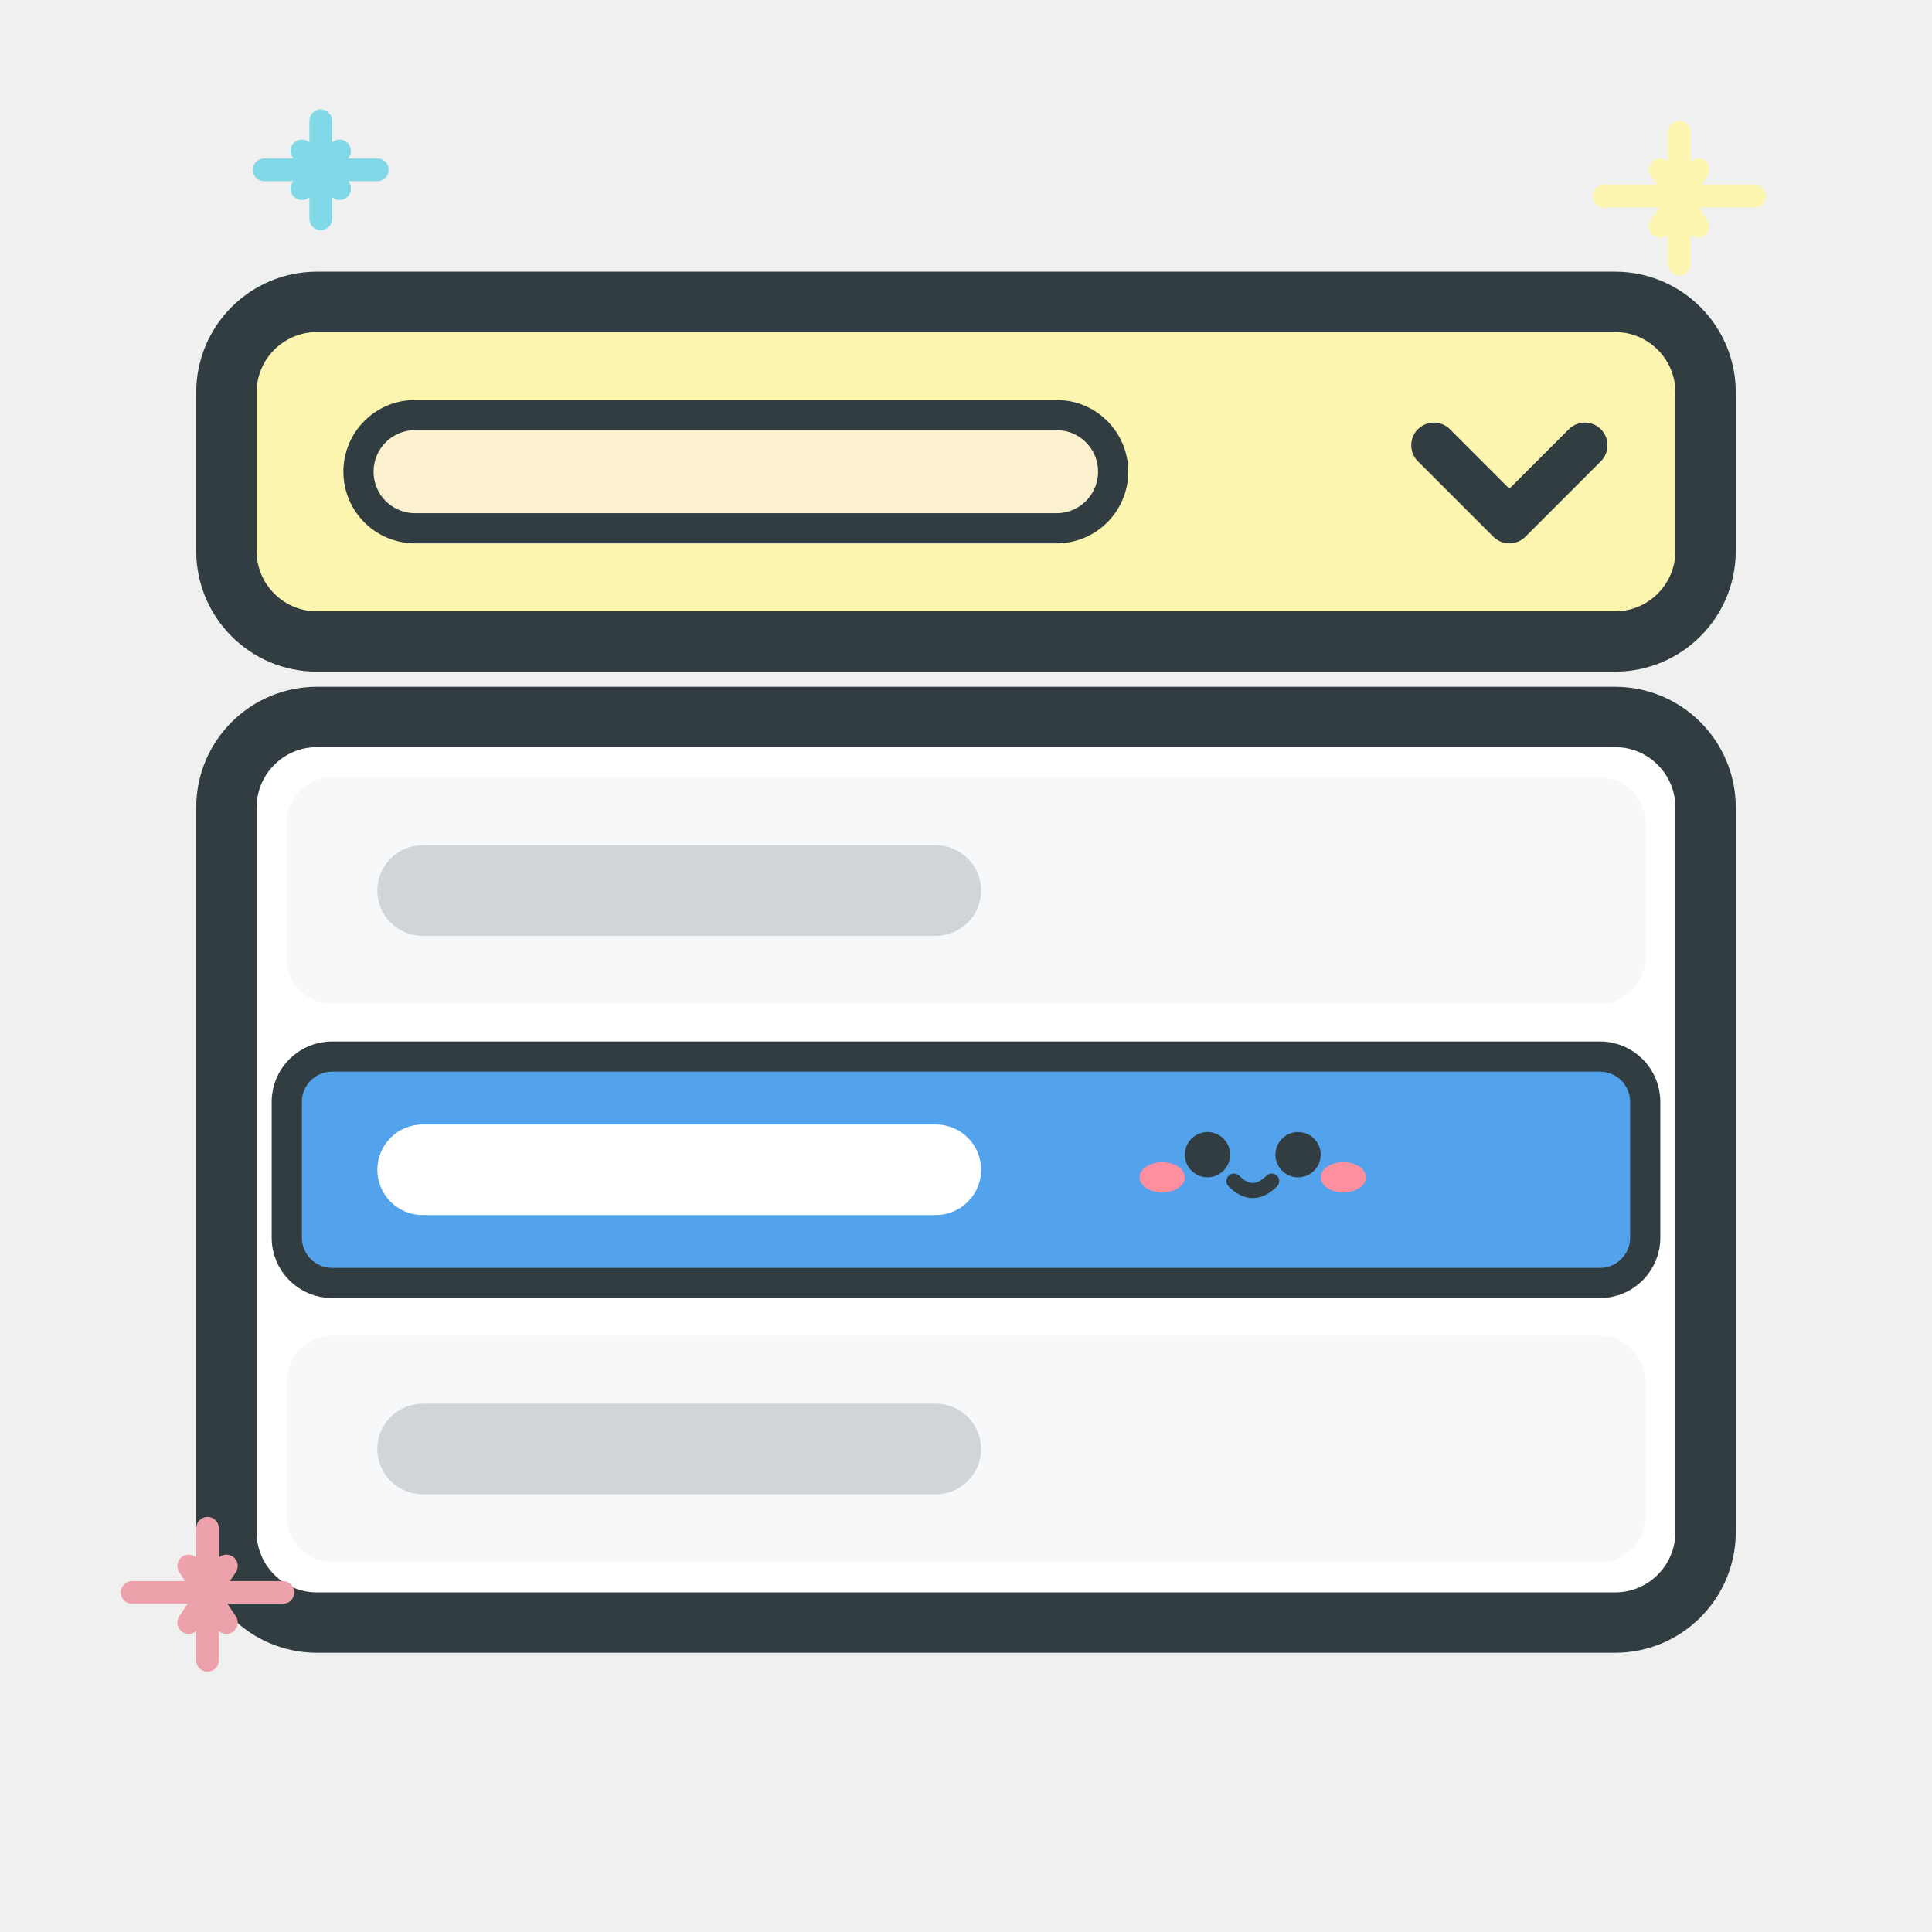
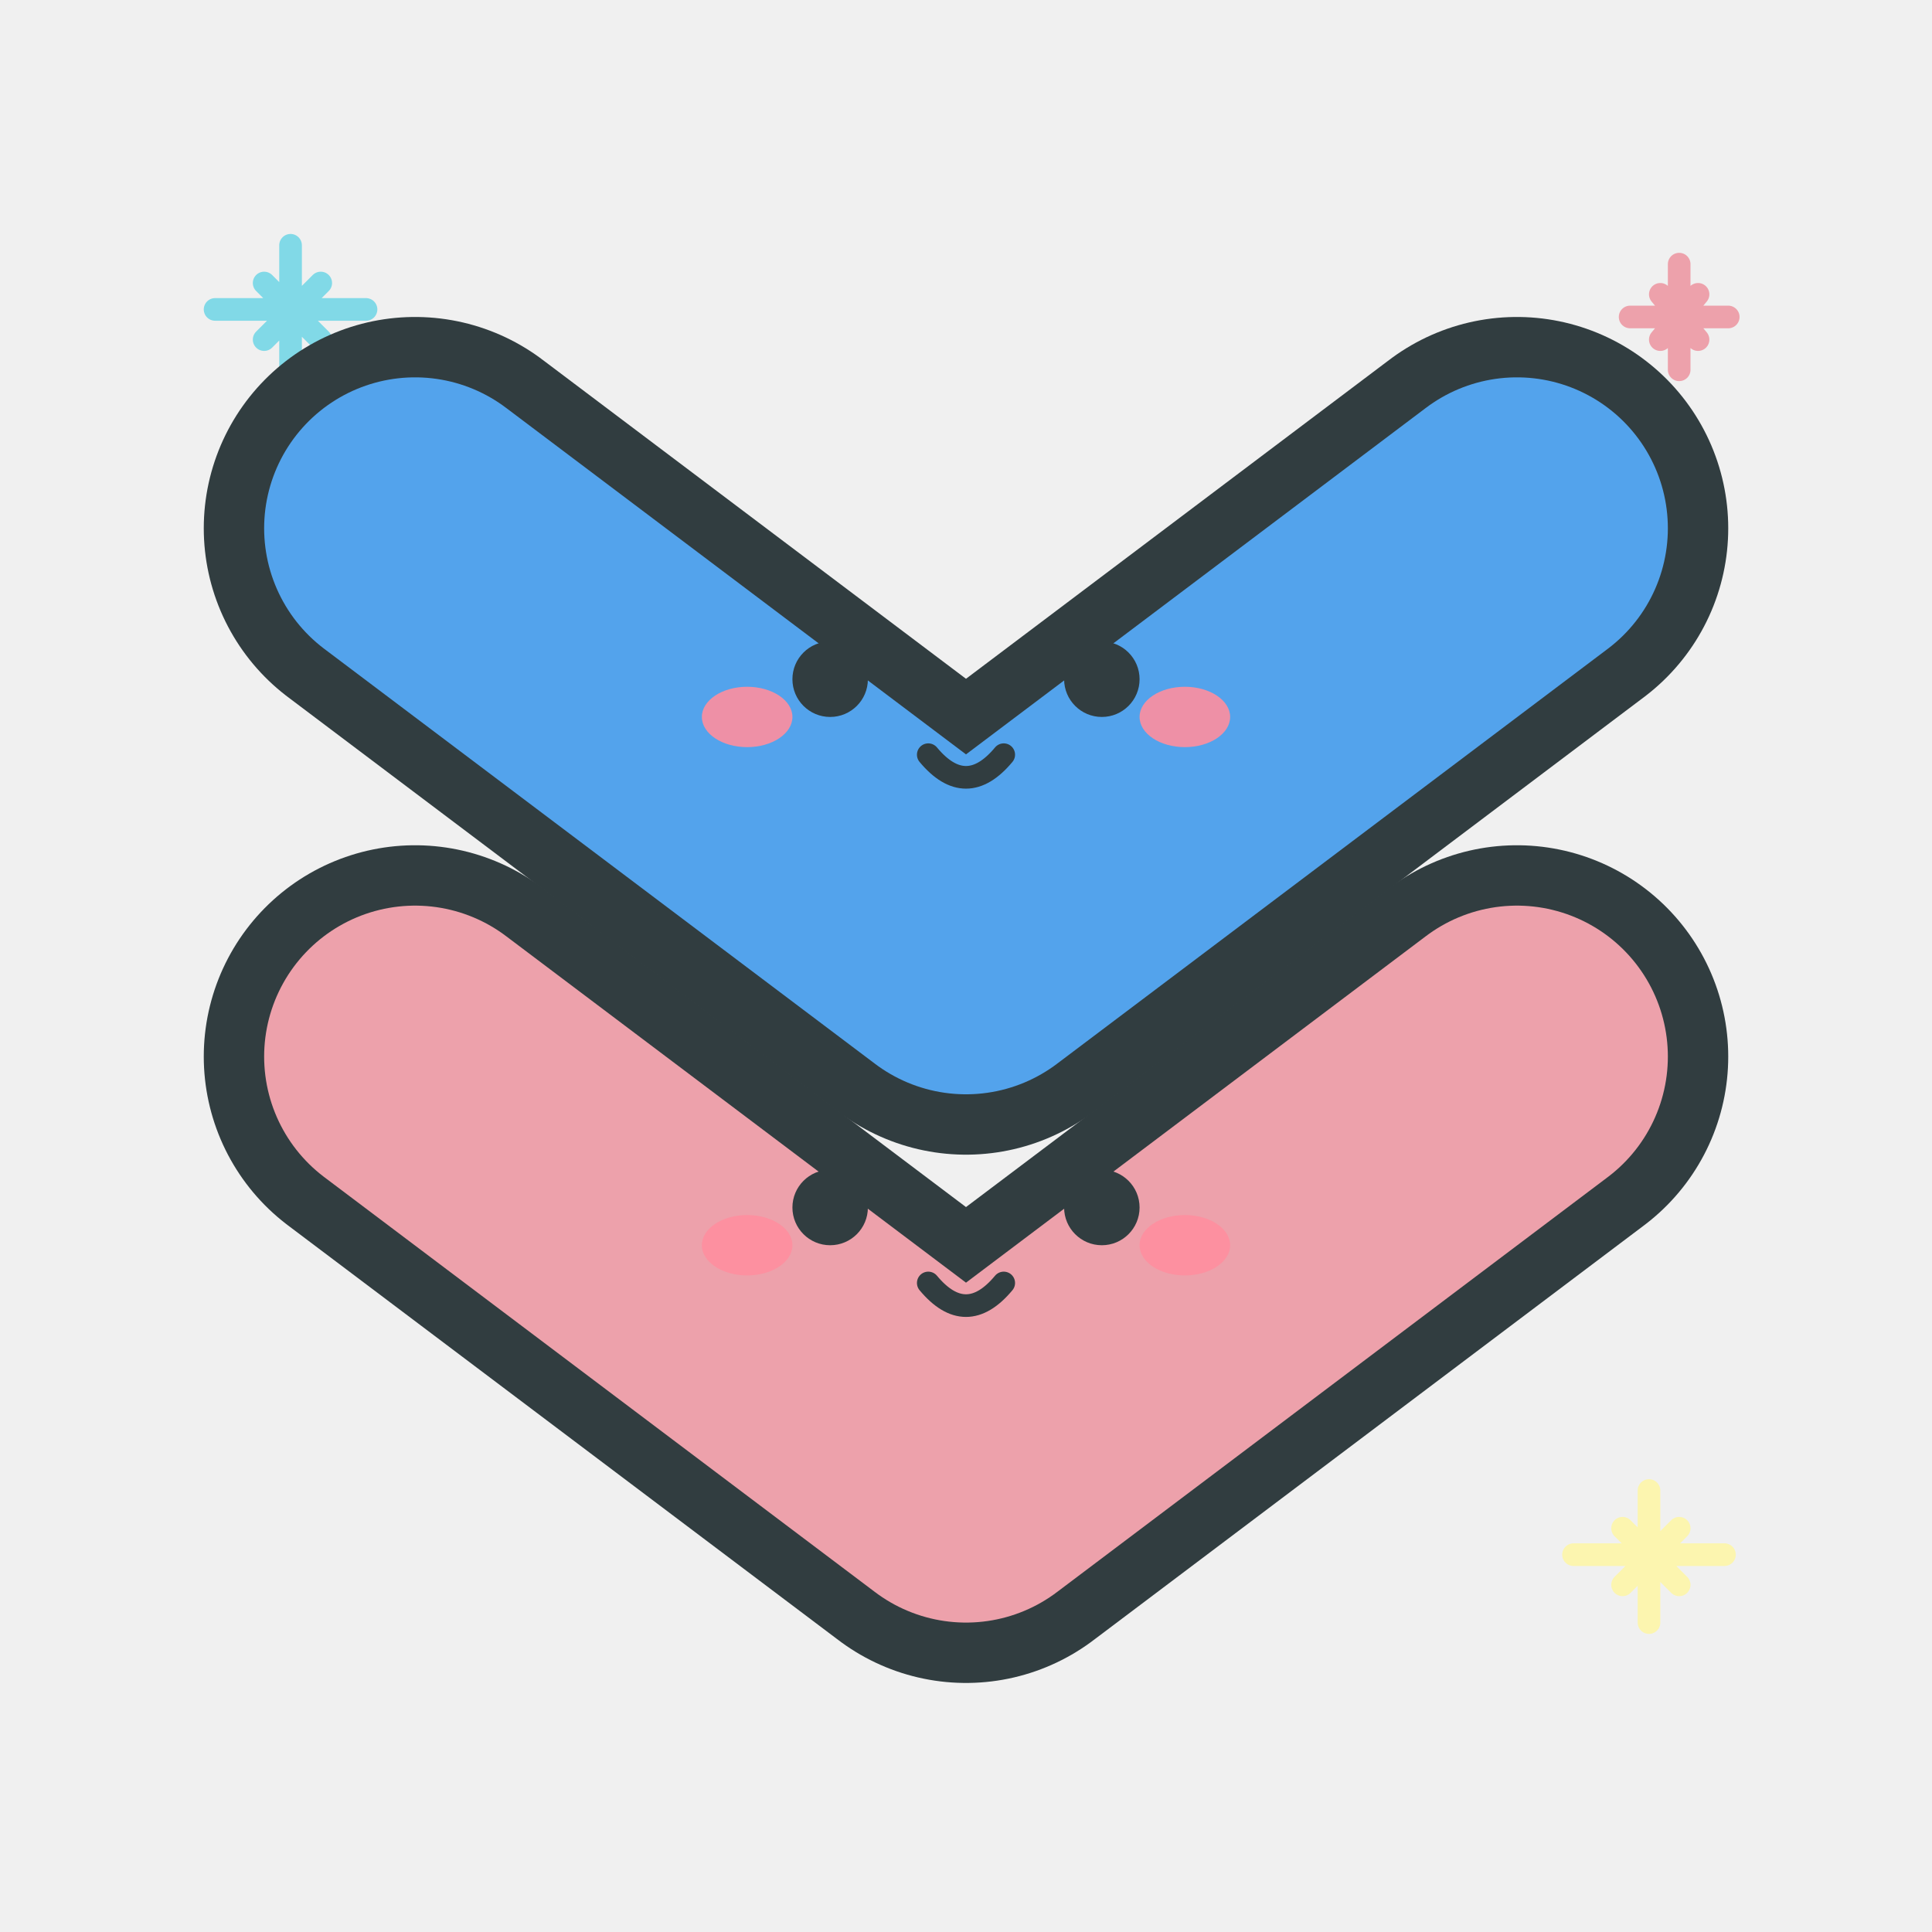
<svg xmlns="http://www.w3.org/2000/svg" viewBox="0 0 512 512" width="512" height="512">
  <style>
-     .outline { stroke: #313d40; stroke-width: 16px; stroke-linecap: round; stroke-linejoin: round; }
-     .thin-outline { stroke: #313d40; stroke-width: 8px; stroke-linecap: round; stroke-linejoin: round; }
-     .divider { stroke: #313d40; stroke-width: 8px; stroke-linecap: round; }
+     .outline-bg { stroke: #313d40; stroke-width: 112px; stroke-linecap: round; stroke-linejoin: round; fill: none; }
+     .fill-blue { stroke: #53a3ec; stroke-width: 80px; stroke-linecap: round; stroke-linejoin: round; fill: none; }
+     .fill-pink { stroke: #eda1ab; stroke-width: 80px; stroke-linecap: round; stroke-linejoin: round; fill: none; }
+     .sparkle { fill: #fcf5af; stroke: #313d40; stroke-width: 8px; stroke-linejoin: round; }
  </style>
-   <rect x="60" y="190" width="392" height="240" rx="24" fill="#ffffff" class="outline" />
-   <rect x="76" y="206" width="360" height="60" rx="12" fill="#f6f8fa" />
-   <rect x="100" y="224" width="160" height="24" rx="12" fill="#d1d5da" />
-   <rect x="76" y="280" width="360" height="60" rx="12" fill="#53a3ec" stroke="#313d40" stroke-width="8" stroke-linejoin="round" />
-   <rect x="100" y="298" width="160" height="24" rx="12" fill="#ffffff" />
-   <circle cx="320" cy="306" r="6" fill="#313d40" />
-   <circle cx="344" cy="306" r="6" fill="#313d40" />
-   <ellipse cx="308" cy="312" rx="6" ry="4" fill="#ff8e9e" />
-   <ellipse cx="356" cy="312" rx="6" ry="4" fill="#ff8e9e" />
-   <path d="M 327 313 Q 332 318 337 313" stroke="#313d40" stroke-width="4" stroke-linecap="round" fill="none" />
-   <rect x="76" y="354" width="360" height="60" rx="12" fill="#f6f8fa" />
-   <rect x="100" y="372" width="160" height="24" rx="12" fill="#d1d5da" />
-   <rect x="60" y="80" width="392" height="90" rx="24" fill="#fcf5af" class="outline" />
-   <rect x="95" y="110" width="200" height="30" rx="15" fill="#fbf1cf" class="thin-outline" />
-   <path d="M 380 118 L 400 138 L 420 118" stroke="#313d40" stroke-width="12" stroke-linecap="round" stroke-linejoin="round" fill="none" />
-   <path d="M 440 60 L 450 45 M 450 60 L 440 45 M 445 35 V 70 M 425 52 H 465" stroke="#fcf5af" stroke-width="6" stroke-linecap="round" />
-   <path d="M 50 430 L 60 415 M 60 430 L 50 415 M 55 405 V 440 M 35 422 H 75" stroke="#eda1ab" stroke-width="6" stroke-linecap="round" />
-   <path d="M 80 50 L 90 40 M 90 50 L 80 40 M 85 32 V 58 M 70 45 H 100" stroke="#81d9e7" stroke-width="6" stroke-linecap="round" />
+   <path d="M 70 90 L 85 75 M 85 90 L 70 75 M 77 65 V 100 M 57 82 H 97" stroke="#81d9e7" stroke-width="6" stroke-linecap="round" />
+   <path d="M 430 420 L 445 405 M 445 420 L 430 405 M 437 395 V 430 M 417 412 H 457" stroke="#fcf5af" stroke-width="6" stroke-linecap="round" />
+   <path d="M 440 90 L 450 78 M 450 90 L 440 78 M 445 70 V 98 M 432 84 H 458" stroke="#eda1ab" stroke-width="6" stroke-linecap="round" />
+   <g>
+     <path d="M 110 280 L 256 390 L 402 280" class="outline-bg" />
+     <path d="M 110 280 L 256 390 L 402 280" class="fill-pink" />
+     <circle cx="220" cy="320" r="10" fill="#313d40" />
+     <circle cx="292" cy="320" r="10" fill="#313d40" />
+     <ellipse cx="198" cy="330" rx="12" ry="8" fill="#ff8e9e" opacity="0.9" />
+     <ellipse cx="314" cy="330" rx="12" ry="8" fill="#ff8e9e" opacity="0.9" />
+     <path d="M 246 340 Q 256 352 266 340" stroke="#313d40" stroke-width="6" stroke-linecap="round" fill="none" />
+   </g>
+   <g>
+     <path d="M 110 140 L 256 250 L 402 140" class="outline-bg" />
+     <path d="M 110 140 L 256 250 L 402 140" class="fill-blue" />
+     <circle cx="220" cy="180" r="10" fill="#313d40" />
+     <circle cx="292" cy="180" r="10" fill="#313d40" />
+     <ellipse cx="198" cy="190" rx="12" ry="8" fill="#ff8e9e" opacity="0.9" />
+     <ellipse cx="314" cy="190" rx="12" ry="8" fill="#ff8e9e" opacity="0.9" />
+     <path d="M 246 200 Q 256 212 266 200" stroke="#313d40" stroke-width="6" stroke-linecap="round" fill="none" />
+   </g>
</svg>
